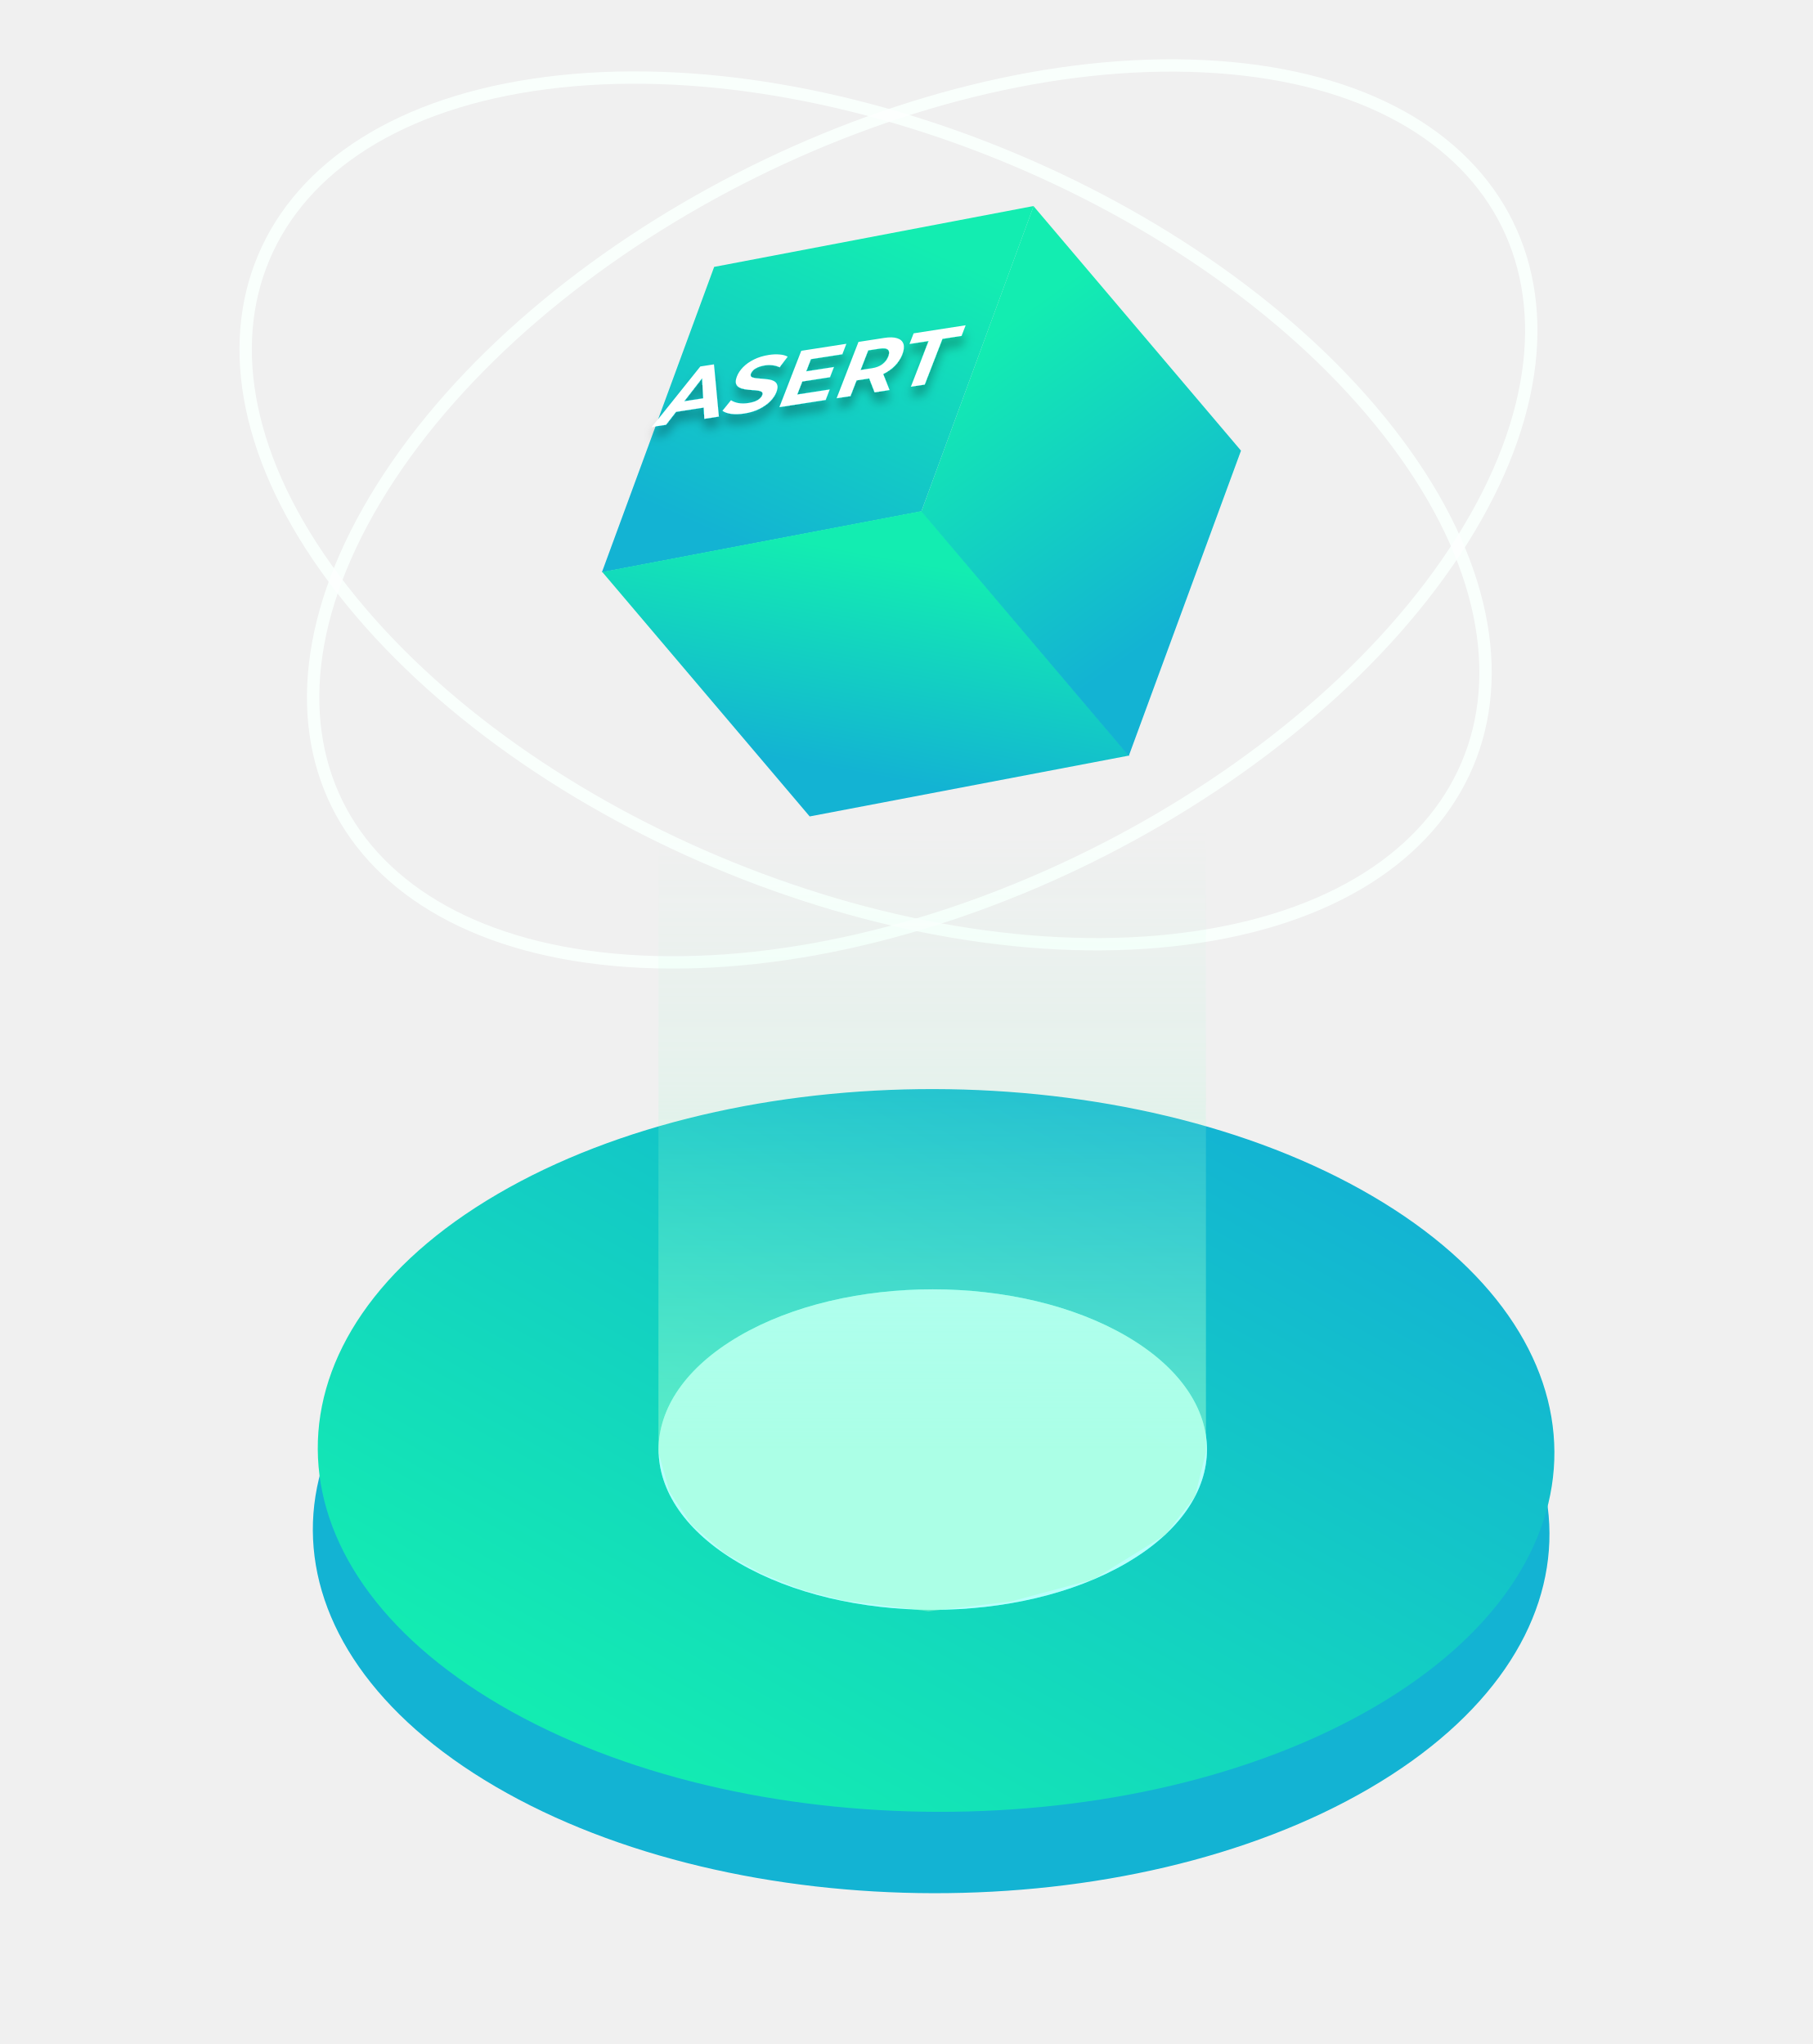
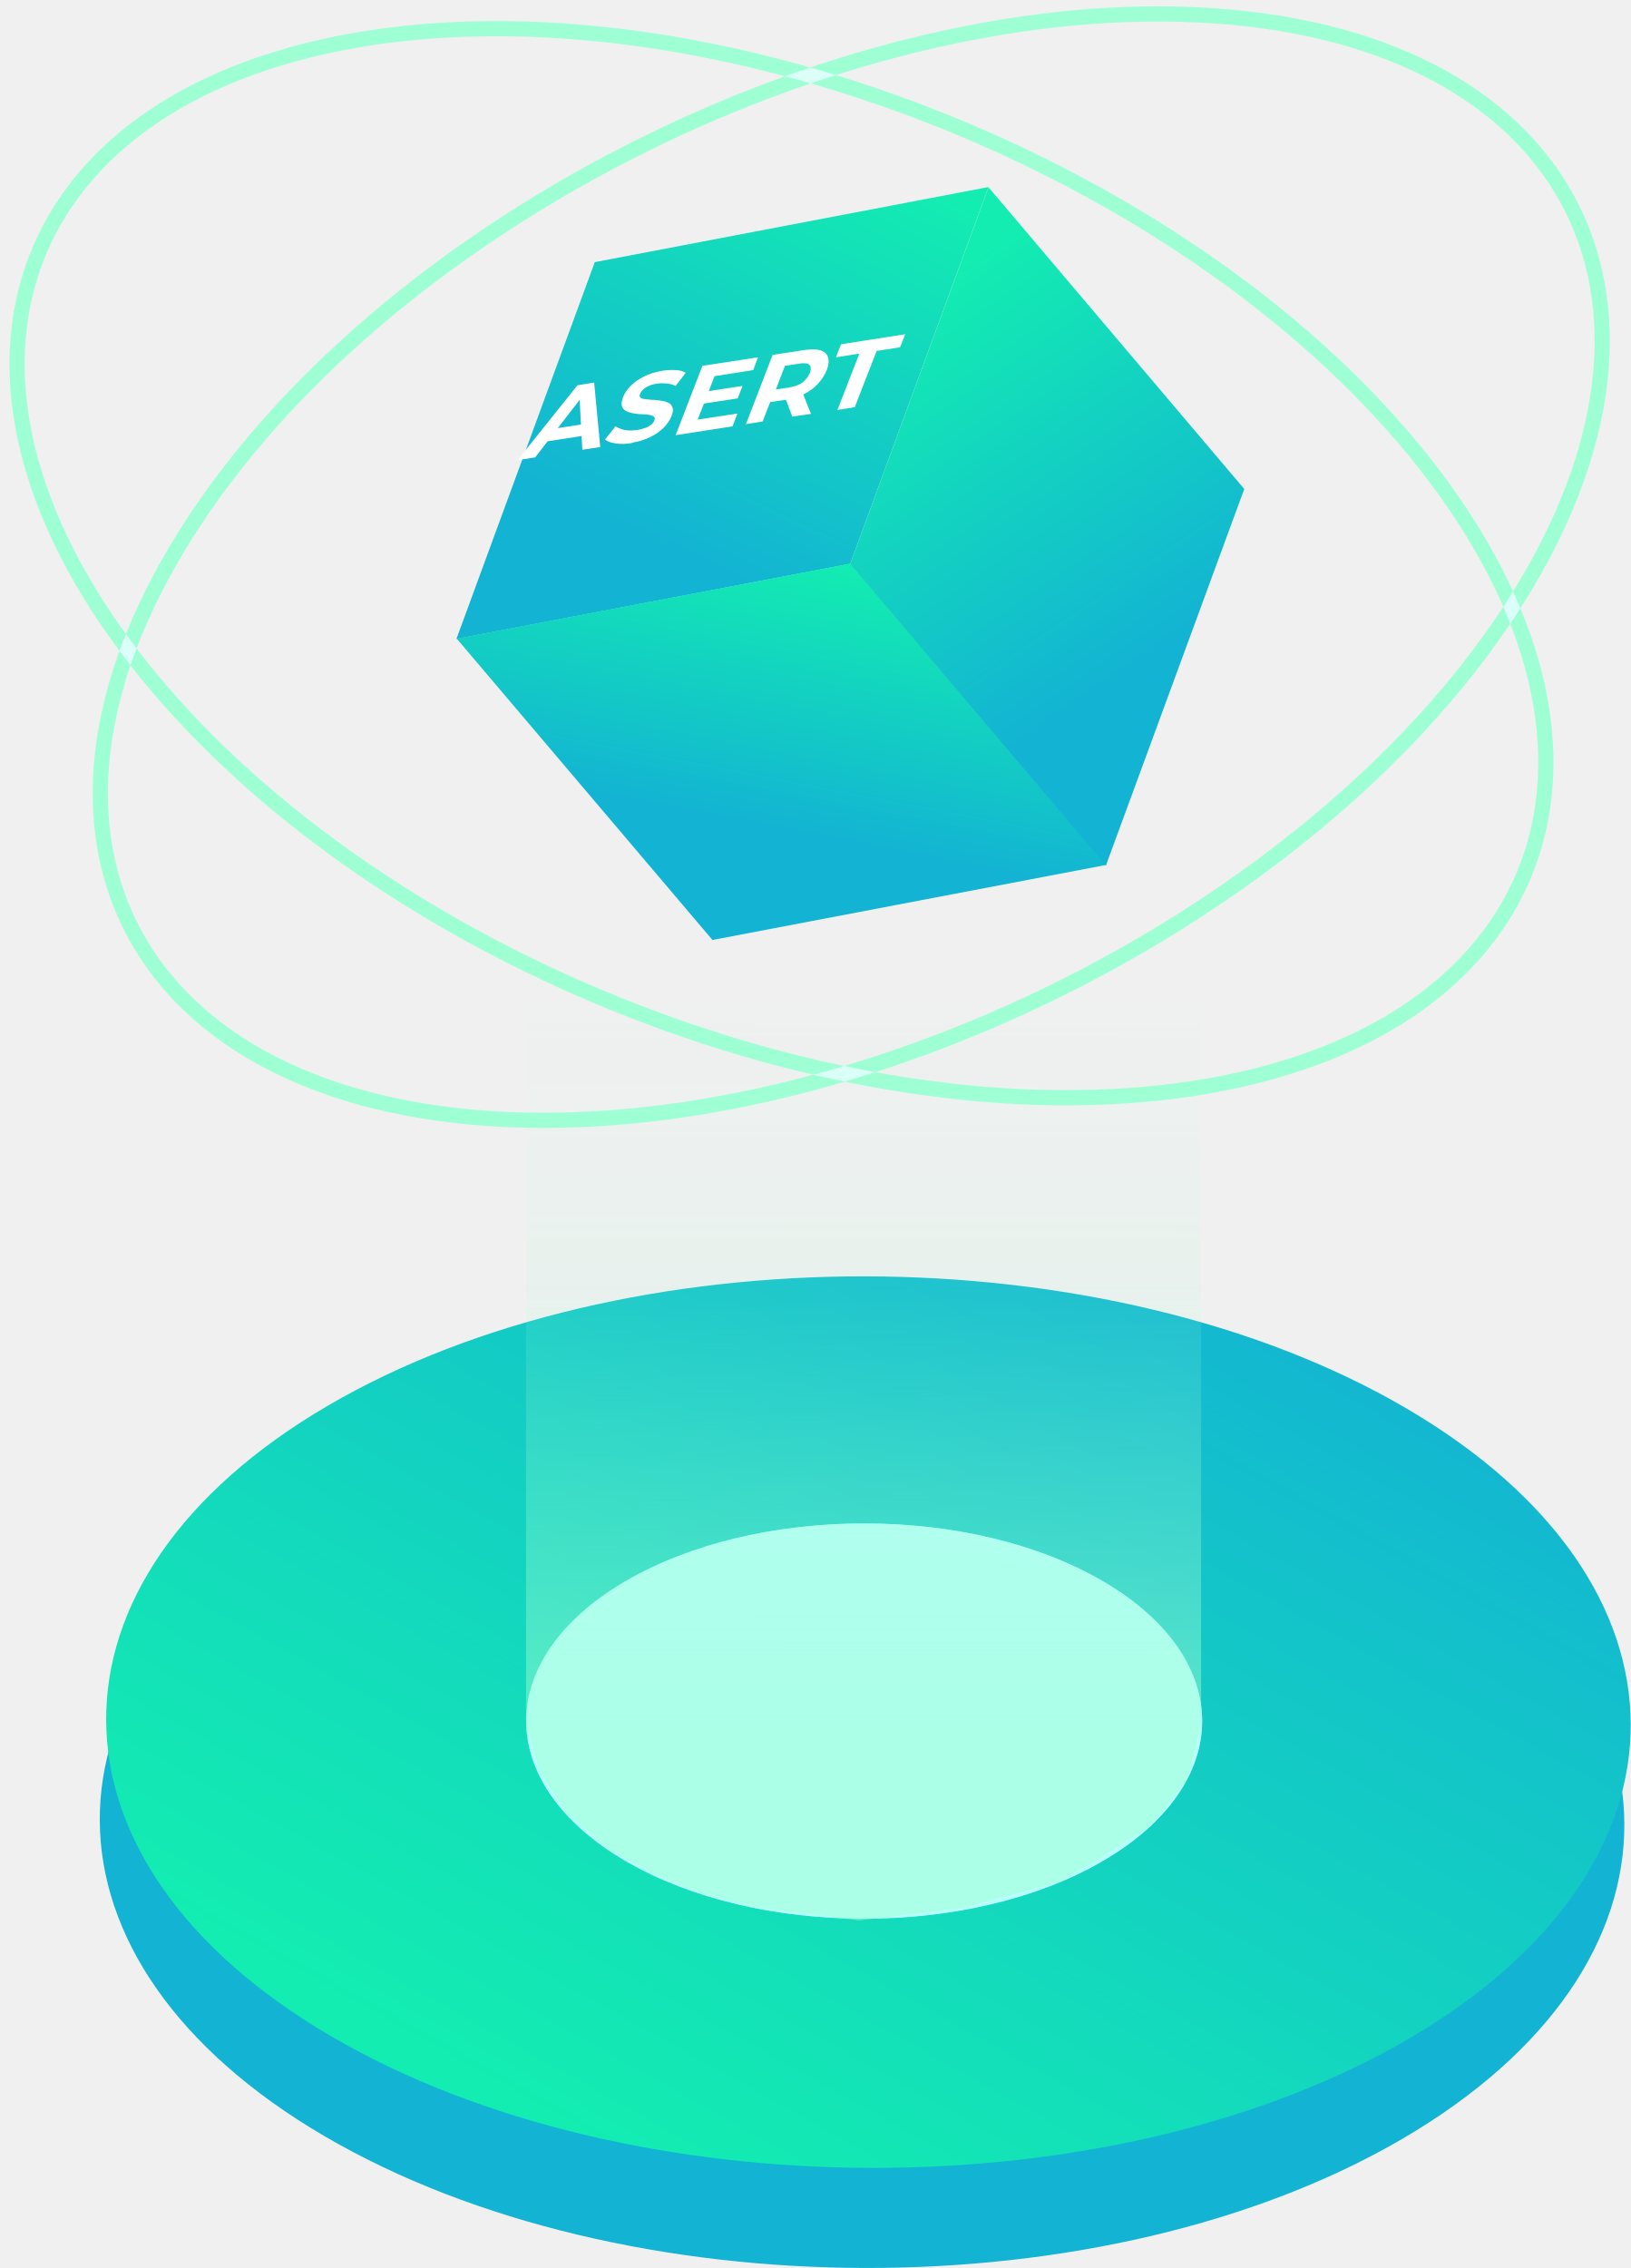
- <svg xmlns="http://www.w3.org/2000/svg" width="735" height="829" viewBox="0 0 735 829" fill="none">
-   <path d="M555.44 725.247C457.846 782.298 299.098 781.996 200.867 724.573C102.636 667.149 102.119 574.35 199.713 517.299C297.306 460.249 456.054 460.551 554.285 517.974C652.517 575.397 653.033 668.197 555.44 725.247Z" fill="#13B3D3" />
-   <ellipse cx="206.024" cy="204.687" rx="206.024" ry="204.687" transform="matrix(0.863313 0.504669 -0.863313 0.504669 378.422 381)" fill="url(#paint0_linear_149_23)" />
-   <g style="mix-blend-mode:screen">
-     <ellipse cx="91.071" cy="91.054" rx="91.071" ry="91.054" transform="matrix(0.863313 0.504669 -0.863313 0.504669 378.219 496)" fill="#33FFA3" />
-   </g>
-   <g style="mix-blend-mode:screen">
-     <ellipse cx="91.071" cy="91.054" rx="91.071" ry="91.054" transform="matrix(0.863313 0.504669 -0.863313 0.504669 378.219 496)" fill="#9FFFD4" />
-   </g>
-   <g style="mix-blend-mode:screen">
-     <path d="M485.913 379.974C368.84 397.692 213.47 334.758 138.925 239.301C64.38 143.844 99.003 52.157 216.076 34.439C333.149 16.721 488.519 79.655 563.063 175.112C637.608 270.569 602.985 362.256 485.913 379.974Z" stroke="#9FFFD4" stroke-width="5" />
-   </g>
-   <g style="mix-blend-mode:screen">
-     <path d="M592.893 219.061C529.869 319.3 380.753 395.883 259.78 390.014C138.807 384.144 91.971 298.053 154.995 197.814C218.019 97.575 367.134 20.991 488.108 26.861C609.081 32.731 655.917 118.822 592.893 219.061Z" stroke="#9FFFD4" stroke-width="5" />
-   </g>
-   <rect width="131.893" height="131.977" transform="matrix(0.98231 -0.187261 -0.344987 0.938607 289.586 108.247)" fill="url(#paint1_linear_149_23)" />
-   <rect width="131.893" height="130.029" transform="matrix(0.98231 -0.187261 0.646869 0.762601 244.211 231.967)" fill="url(#paint2_linear_149_23)" />
-   <rect width="131.893" height="130.029" transform="matrix(0.344987 -0.938607 0.646869 0.762601 373.602 207.406)" fill="url(#paint3_linear_149_23)" />
-   <path d="M267 240H489V589L484.5 607L472.5 622.5L443.5 640.5L410 649.5L376.5 653.5L341.5 649L324.5 644.5L308.5 638L294 630L280.5 618.5L271.5 605L267 589V240Z" fill="url(#paint4_linear_149_23)" />
-   <g filter="url(#filter0_d_149_23)">
-     <path d="M264.341 173.159L283.978 148.636L289.512 147.776L291.49 168.941L285.61 169.855L284.567 151.06L286.781 150.716L270.082 172.267L264.341 173.159ZM271.632 167.425L274.673 163.18L287.124 161.245L287.091 165.023L271.632 167.425ZM301.804 167.707C299.868 168.008 298.104 168.057 296.514 167.854C294.933 167.629 293.752 167.209 292.972 166.594L296.416 162.317C297.184 162.852 298.182 163.239 299.412 163.477C300.673 163.69 302.03 163.684 303.482 163.458C304.589 163.286 305.514 163.051 306.259 162.751C307.035 162.426 307.656 162.053 308.122 161.633C308.588 161.213 308.914 160.764 309.099 160.285C309.335 159.676 309.267 159.237 308.894 158.967C308.53 158.676 307.975 158.486 307.23 158.398C306.492 158.287 305.654 158.213 304.716 158.175C303.808 158.111 302.907 158.006 302.01 157.859C301.137 157.708 300.377 157.458 299.733 157.108C299.088 156.759 298.652 156.233 298.425 155.532C298.221 154.828 298.355 153.866 298.827 152.648C299.333 151.342 300.161 150.099 301.312 148.918C302.494 147.712 303.956 146.677 305.699 145.813C307.474 144.924 309.503 144.302 311.785 143.948C313.307 143.711 314.738 143.652 316.079 143.771C317.428 143.868 318.537 144.166 319.406 144.665L316.122 148.949C315.228 148.515 314.271 148.244 313.251 148.137C312.239 148.008 311.191 148.028 310.107 148.196C309.024 148.364 308.09 148.622 307.305 148.969C306.521 149.316 305.903 149.708 305.452 150.146C305.009 150.563 304.69 151.021 304.497 151.522C304.269 152.109 304.337 152.548 304.701 152.84C305.074 153.109 305.633 153.288 306.379 153.377C307.124 153.465 307.951 153.541 308.858 153.605C309.788 153.665 310.694 153.759 311.576 153.888C312.481 154.013 313.256 154.251 313.901 154.6C314.545 154.95 314.97 155.477 315.174 156.182C315.401 156.883 315.282 157.832 314.819 159.028C314.322 160.312 313.486 161.546 312.313 162.731C311.139 163.915 309.665 164.952 307.89 165.841C306.139 166.727 304.11 167.348 301.804 167.707ZM326.493 150.681L338.148 148.87L336.555 152.982L324.9 154.793L326.493 150.681ZM323.268 160.016L336.444 157.969L334.801 162.212L316.056 165.124L324.904 142.278L343.199 139.435L341.556 143.678L328.829 145.655L323.268 160.016ZM339.259 161.519L348.107 138.672L358.586 137.044C360.753 136.708 362.49 136.755 363.797 137.186C365.112 137.595 365.956 138.353 366.329 139.461C366.702 140.569 366.555 141.982 365.889 143.701C365.232 145.398 364.237 146.933 362.904 148.306C361.579 149.657 360.006 150.781 358.185 151.677C356.365 152.573 354.371 153.19 352.203 153.527L344.837 154.671L348.224 151.967L344.862 160.649L339.259 161.519ZM354.65 159.128L351.808 151.778L357.791 150.849L360.702 158.188L354.65 159.128ZM347.997 152.554L346.467 150.461L353.522 149.365C355.252 149.096 356.678 148.547 357.8 147.718C358.932 146.868 359.737 145.822 360.218 144.582C360.706 143.32 360.659 142.407 360.075 141.843C359.492 141.28 358.336 141.132 356.606 141.401L349.551 142.497L353.014 139.597L347.997 152.554ZM369.369 156.841L376.548 138.303L368.8 139.506L370.469 135.198L391.566 131.92L389.897 136.228L382.15 137.432L374.971 155.971L369.369 156.841Z" fill="white" />
-   </g>
+ <svg xmlns="http://www.w3.org/2000/svg" version="1.1" viewBox="0 0 536.3 745.8">
  <defs>
-     <filter id="filter0_d_149_23" x="260.188" y="131.528" width="135.531" height="50.023" filterUnits="userSpaceOnUse" color-interpolation-filters="sRGB">
-       <feFlood flood-opacity="0" result="BackgroundImageFix" />
-       <feColorMatrix in="SourceAlpha" type="matrix" values="0 0 0 0 0 0 0 0 0 0 0 0 0 0 0 0 0 0 127 0" result="hardAlpha" />
-       <feOffset dy="4" />
-       <feGaussianBlur stdDeviation="2" />
-       <feComposite in2="hardAlpha" operator="out" />
-       <feColorMatrix type="matrix" values="0 0 0 0 0 0 0 0 0 0 0 0 0 0 0 0 0 0 0.25 0" />
-       <feBlend mode="normal" in2="BackgroundImageFix" result="effect1_dropShadow_149_23" />
-       <feBlend mode="normal" in="SourceGraphic" in2="effect1_dropShadow_149_23" result="shape" />
-     </filter>
-     <linearGradient id="paint0_linear_149_23" x1="364.376" y1="409.375" x2="355.144" y2="-6.82" gradientUnits="userSpaceOnUse">
-       <stop stop-color="#13EDB1" />
-       <stop offset="1" stop-color="#13B3D3" />
+     <style>
+       .cls-1 {
+         fill: none;
+         stroke: #9fffd4;
+         stroke-width: 5px;
+       }
+ 
+       .cls-2 {
+         fill: url(#linear-gradient-5);
+       }
+ 
+       .cls-3 {
+         fill: url(#linear-gradient-4);
+       }
+ 
+       .cls-4 {
+         fill: url(#linear-gradient-3);
+       }
+ 
+       .cls-5 {
+         fill: url(#linear-gradient-2);
+       }
+ 
+       .cls-6 {
+         fill: url(#linear-gradient);
+       }
+ 
+       .cls-7 {
+         fill: #13b3d3;
+       }
+ 
+       .cls-8 {
+         isolation: isolate;
+       }
+ 
+       .cls-9 {
+         fill: #fff;
+       }
+ 
+       .cls-10 {
+         mix-blend-mode: screen;
+       }
+ 
+       .cls-11 {
+         fill: #33ffa3;
+       }
+ 
+       .cls-12 {
+         fill: #9fffd4;
+       }
+     </style>
+     <linearGradient id="linear-gradient" x1="152.1" y1="479.5" x2="142.9" y2="895.7" gradientTransform="translate(-435.4 838.8) rotate(30.3) scale(1 -.9) skewX(26.1)" gradientUnits="userSpaceOnUse">
+       <stop offset="0" stop-color="#13edb1" />
+       <stop offset="1" stop-color="#13b3d3" />
    </linearGradient>
-     <linearGradient id="paint1_linear_149_23" x1="96.444" y1="12.726" x2="35.178" y2="119.095" gradientUnits="userSpaceOnUse">
-       <stop stop-color="#13EDB1" />
-       <stop offset="1" stop-color="#13B3D3" />
+     <linearGradient id="linear-gradient-2" x1="55.2" y1="749.6" x2="-6" y2="643.2" gradientTransform="translate(-26.8 794.1) rotate(-10.8) scale(1 -.9) skewX(27.2)" gradientUnits="userSpaceOnUse">
+       <stop offset="0" stop-color="#13edb1" />
+       <stop offset="1" stop-color="#13b3d3" />
    </linearGradient>
-     <linearGradient id="paint2_linear_149_23" x1="96.444" y1="12.538" x2="36.536" y2="118.108" gradientUnits="userSpaceOnUse">
-       <stop stop-color="#13EDB1" />
-       <stop offset="1" stop-color="#13B3D3" />
+     <linearGradient id="linear-gradient-3" x1="-88" y1="752.3" x2="-147.9" y2="646.7" gradientTransform="translate(825.4 758.6) rotate(-10.8) scale(1 -.9) skewX(-26.2)" gradientUnits="userSpaceOnUse">
+       <stop offset="0" stop-color="#13edb1" />
+       <stop offset="1" stop-color="#13b3d3" />
    </linearGradient>
-     <linearGradient id="paint3_linear_149_23" x1="96.444" y1="12.538" x2="36.536" y2="118.108" gradientUnits="userSpaceOnUse">
-       <stop stop-color="#13EDB1" />
-       <stop offset="1" stop-color="#13B3D3" />
+     <linearGradient id="linear-gradient-4" x1="-88" y1="699" x2="-147.9" y2="593.4" gradientTransform="translate(803.1 555.2) rotate(-69.8) scale(1 -.9) skewX(26.2)" gradientUnits="userSpaceOnUse">
+       <stop offset="0" stop-color="#13edb1" />
+       <stop offset="1" stop-color="#13b3d3" />
    </linearGradient>
-     <linearGradient id="paint4_linear_149_23" x1="378.081" y1="240" x2="377.919" y2="589" gradientUnits="userSpaceOnUse">
-       <stop offset="0.276" stop-color="#9FFFD4" stop-opacity="0" />
-       <stop offset="0.573" stop-color="#9FFFD4" stop-opacity="0.129" />
-       <stop offset="1" stop-color="#9FFFD4" stop-opacity="0.53" />
+     <linearGradient id="linear-gradient-5" x1="284.1" y1="568.1" x2="283.9" y2="219.1" gradientTransform="translate(0 786) scale(1 -1)" gradientUnits="userSpaceOnUse">
+       <stop offset=".3" stop-color="#9fffd4" stop-opacity="0" />
+       <stop offset=".6" stop-color="#9fffd4" stop-opacity=".1" />
+       <stop offset="1" stop-color="#9fffd4" stop-opacity=".5" />
    </linearGradient>
  </defs>
+   <g class="cls-8">
+     <g id="Layer_1">
+       <path class="cls-7" d="M461.4,703.2c-97.6,57.1-256.3,56.7-354.6-.7-98.2-57.4-98.7-150.2-1.2-207.3,97.6-57.1,256.3-56.7,354.6.7,98.2,57.4,98.7,150.2,1.2,207.3Z" />
+       <path class="cls-6" d="M462.3,463c98.2,57.4,98.7,150.2,1.2,207.3-97.6,57.1-256.3,56.7-354.6-.7-98.2-57.4-98.7-150.2-1.2-207.3,97.6-57.1,256.3-56.7,354.6.7Z" />
+       <g class="cls-10">
+         <path class="cls-11" d="M362.8,520c43.4,25.4,43.4,66.5,0,91.9-43.4,25.4-113.8,25.4-157.2,0s-43.4-66.5,0-91.9c43.4-25.4,113.8-25.4,157.2,0Z" />
+       </g>
+       <g class="cls-10">
+         <path class="cls-12" d="M362.8,520c43.4,25.4,43.4,66.5,0,91.9-43.4,25.4-113.8,25.4-157.2,0s-43.4-66.5,0-91.9c43.4-25.4,113.8-25.4,157.2,0Z" />
+       </g>
+       <g class="cls-10">
+         <path class="cls-1" d="M391.9,358c-117.1,17.7-272.4-45.2-347-140.7C-29.6,121.8,5,30.2,122.1,12.4,239.1-5.3,394.5,57.7,469.1,153.1c74.5,95.5,39.9,187.1-77.1,204.9Z" />
+       </g>
+       <g class="cls-10">
+         <path class="cls-1" d="M498.9,197.1c-63,100.2-212.1,176.8-333.1,171-121-5.9-167.8-92-104.8-192.2C124,75.6,273.1-1,394.1,4.9c121,5.9,167.8,92,104.8,192.2Z" />
+       </g>
+       <polygon class="cls-5" points="195.6 86.2 325.1 61.5 279.6 185.4 150.1 210.1 195.6 86.2" />
+       <polygon class="cls-4" points="150.2 210 279.8 185.3 363.9 284.4 234.3 309.1 150.2 210" />
+       <polygon class="cls-3" points="279.6 185.4 325.1 61.6 409.2 160.8 363.7 284.6 279.6 185.4" />
+       <path class="cls-2" d="M173,218h222v349l-4.5,18-12,15.5-29,18-33.5,9-33.5,4-35-4.5-17-4.5-16-6.5-14.5-8-13.5-11.5-9-13.5-4.5-16V218Z" />
+       <path class="cls-9" d="M170.3,151.2l19.6-24.5,5.5-.9,2,21.2-5.9.9-1-18.8,2.2-.3-16.7,21.6-5.7.9ZM177.6,145.4l3-4.2,12.5-1.9v3.8s-15.5,2.4-15.5,2.4ZM207.8,145.7c-1.9.3-3.7.4-5.3.1-1.6-.2-2.8-.6-3.5-1.3l3.4-4.3c.8.5,1.8.9,3,1.2,1.3.2,2.6.2,4.1,0,1.1-.2,2-.4,2.8-.7.8-.3,1.4-.7,1.9-1.1s.8-.9,1-1.3c.2-.6.2-1-.2-1.3-.4-.3-.9-.5-1.7-.6-.7-.1-1.6-.2-2.5-.2-.9,0-1.8-.2-2.7-.3-.9-.2-1.6-.4-2.3-.8-.6-.3-1.1-.9-1.3-1.6-.2-.7,0-1.7.4-2.9.5-1.3,1.3-2.5,2.5-3.7,1.2-1.2,2.6-2.2,4.4-3.1,1.8-.9,3.8-1.5,6.1-1.9,1.5-.2,3-.3,4.3-.2,1.3,0,2.5.4,3.3.9l-3.3,4.3c-.9-.4-1.9-.7-2.9-.8-1-.1-2.1-.1-3.1,0-1.1.2-2,.4-2.8.8-.8.3-1.4.7-1.9,1.2-.4.4-.8.9-1,1.4-.2.6-.2,1,.2,1.3.4.3.9.4,1.7.5.7,0,1.6.2,2.5.2.9,0,1.8.2,2.7.3.9.1,1.7.4,2.3.7.6.3,1.1.9,1.3,1.6.2.7.1,1.6-.4,2.8-.5,1.3-1.3,2.5-2.5,3.7-1.2,1.2-2.6,2.2-4.4,3.1-1.8.9-3.8,1.5-6.1,1.9ZM232.5,128.7l11.7-1.8-1.6,4.1-11.7,1.8,1.6-4.1ZM229.3,138l13.2-2-1.6,4.2-18.7,2.9,8.8-22.8,18.3-2.8-1.6,4.2-12.7,2-5.6,14.4ZM245.3,139.5l8.8-22.8,10.5-1.6c2.2-.3,3.9-.3,5.2.1,1.3.4,2.2,1.2,2.5,2.3.4,1.1.2,2.5-.4,4.2-.7,1.7-1.7,3.2-3,4.6-1.3,1.4-2.9,2.5-4.7,3.4-1.8.9-3.8,1.5-6,1.8l-7.4,1.1,3.4-2.7-3.4,8.7-5.6.9ZM260.6,137.1l-2.8-7.4,6-.9,2.9,7.3-6.1.9ZM254,130.6l-1.5-2.1,7.1-1.1c1.7-.3,3.2-.8,4.3-1.6,1.1-.9,1.9-1.9,2.4-3.1.5-1.3.4-2.2-.1-2.7-.6-.6-1.7-.7-3.5-.4l-7.1,1.1,3.5-2.9-5,13ZM275.4,134.8l7.2-18.5-7.7,1.2,1.7-4.3,21.1-3.3-1.7,4.3-7.7,1.2-7.2,18.5-5.6.9Z" />
+     </g>
+   </g>
</svg>
